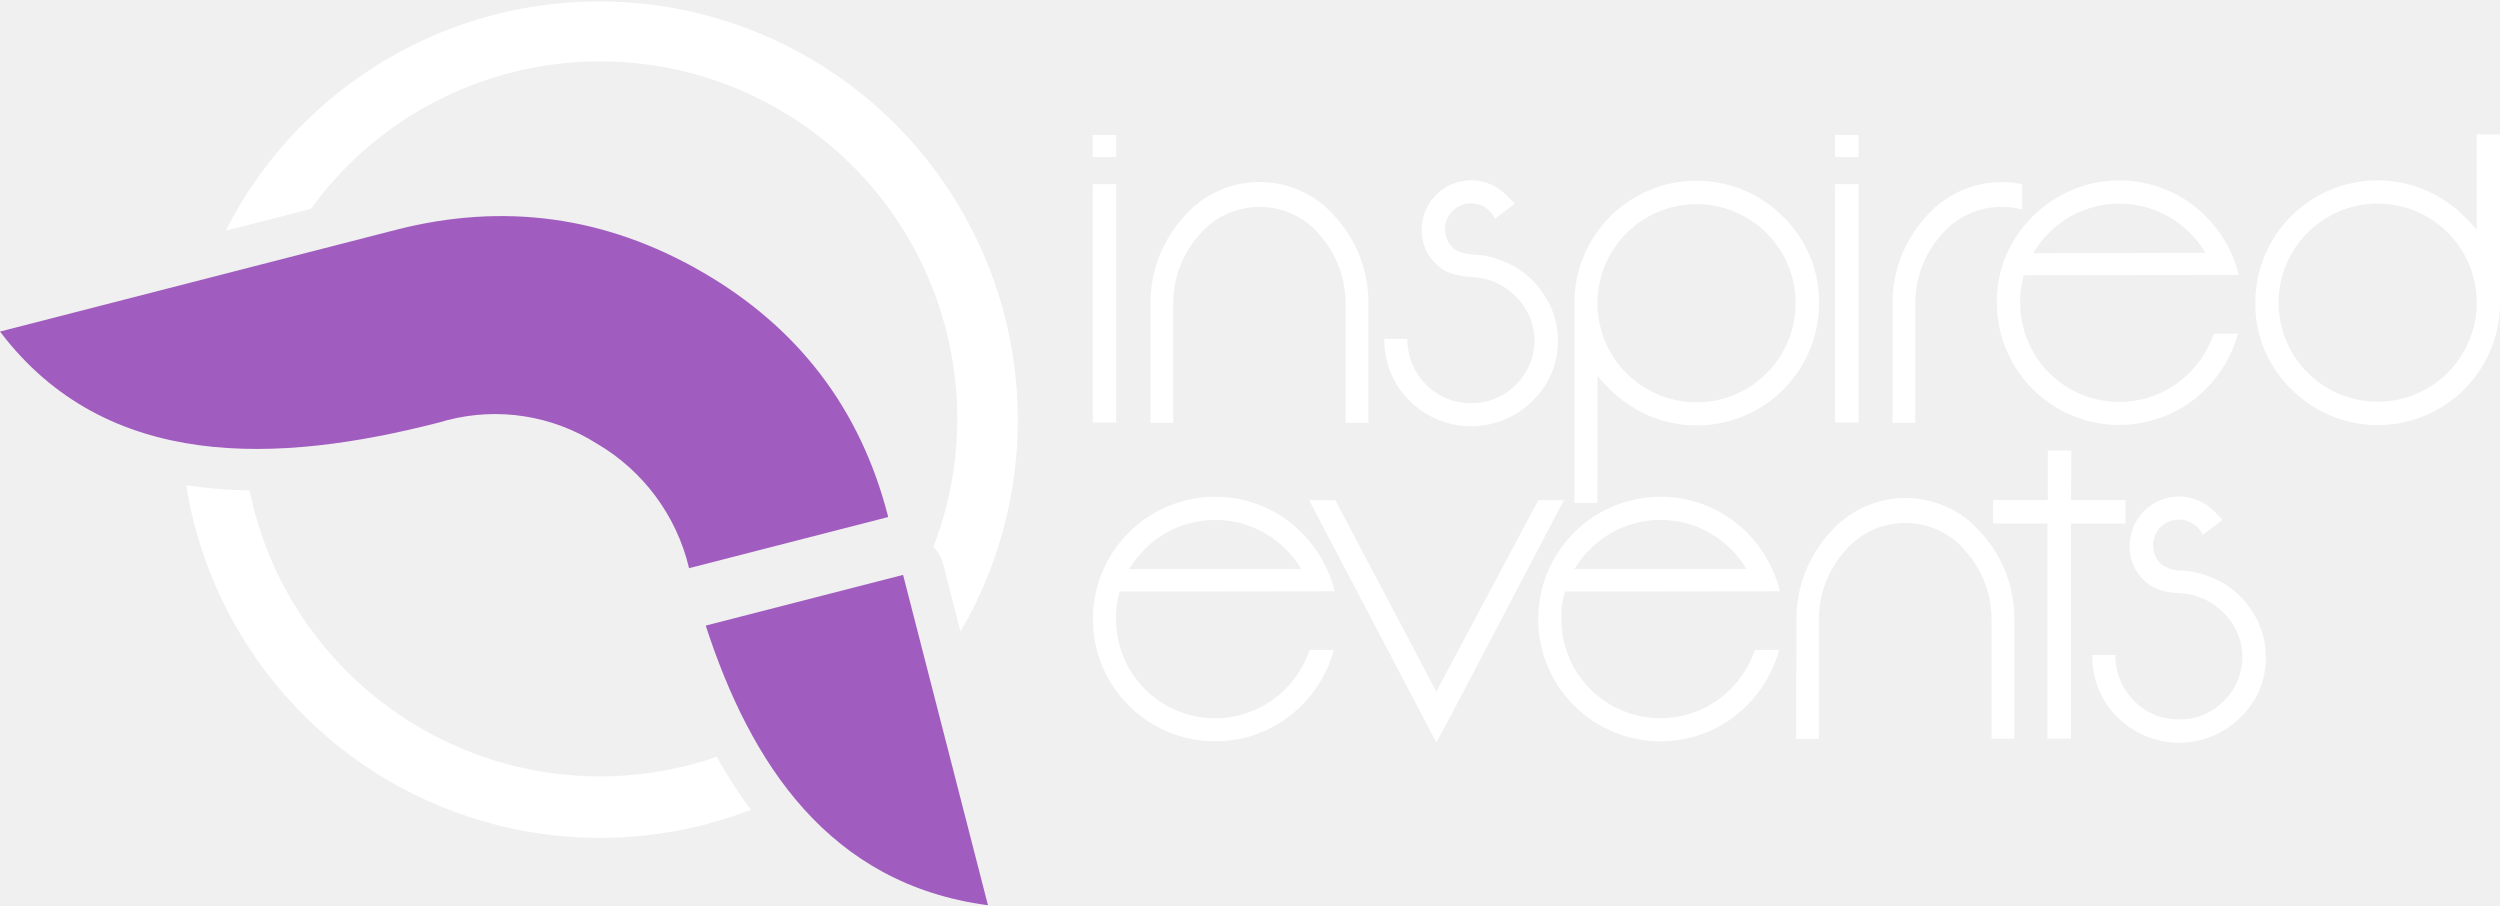
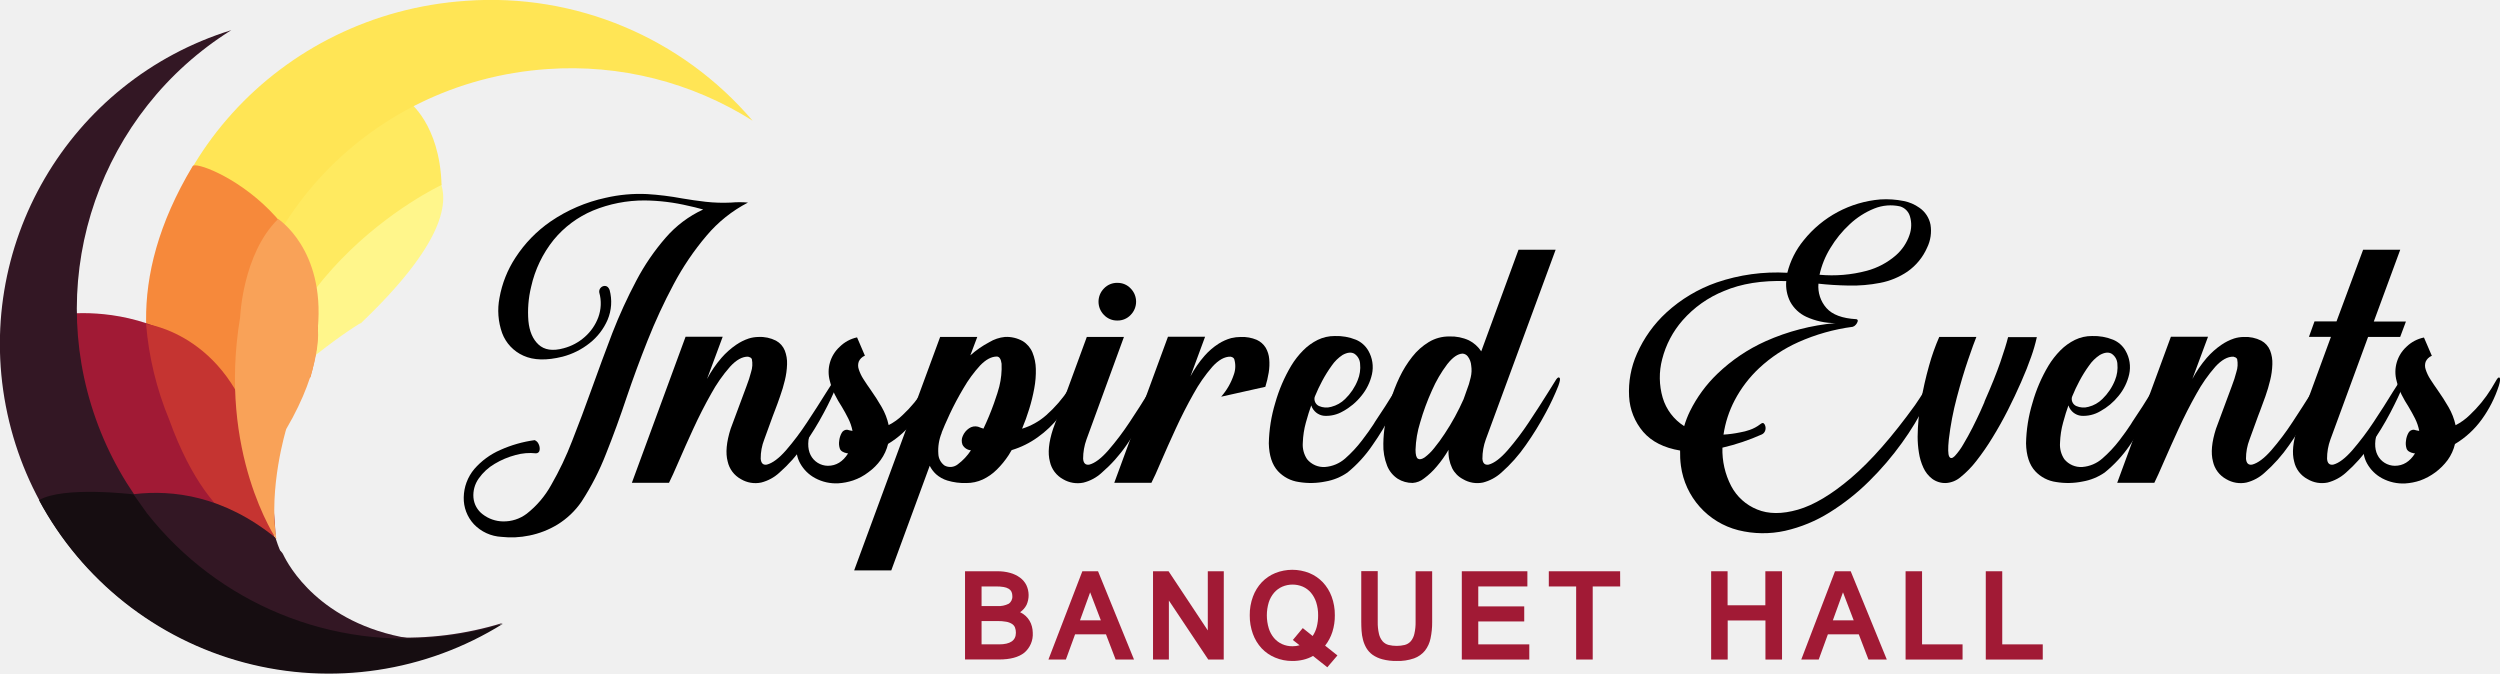
- <svg xmlns="http://www.w3.org/2000/svg" viewBox="0 0 454.14 164.44">
+ <svg xmlns="http://www.w3.org/2000/svg" viewBox="0 0 740.73 199.57">
  <defs>
-     <style>.cls-1{fill:#fff;}.cls-2{fill:#a05cbf;}</style>
+     <style>.cls-1{fill:#a11a35;}.cls-2{fill:#fff68b;}.cls-3{fill:#ffea60;}.cls-4{fill:#ffe555;}.cls-5{fill:#f6893b;}.cls-6{fill:#c53431;}.cls-7{fill:#331724;}.cls-8{fill:#160d11;}.cls-9{fill:#f9a258;}</style>
  </defs>
  <g id="Layer_2" data-name="Layer 2">
-     <g id="Capa_1" data-name="Capa 1">
-       <path class="cls-1" d="M202.76,28.52H198.5v-4h4.26Zm0,48.23H198.5V33.45h4.26Z" />
-       <path class="cls-1" d="M209,55.2a23.16,23.16,0,0,1,5.87-15.61,18.13,18.13,0,0,1,27.87,0,23.06,23.06,0,0,1,5.84,15.65V76.81h-4.14V55.26a18.65,18.65,0,0,0-4.67-12.53,14.07,14.07,0,0,0-10.95-5.14,14.24,14.24,0,0,0-11,5.11,18.67,18.67,0,0,0-4.7,12.47V76.81H209Z" />
-       <path class="cls-1" d="M267.2,36.94a4.51,4.51,0,0,0-3.32,1.38,4.68,4.68,0,0,0,0,6.64c.71.73,2,1.17,3.94,1.29a15,15,0,0,1,5.08,1.14A15.31,15.31,0,0,1,280.12,53a15,15,0,0,1,2.88,8.9,14.81,14.81,0,0,1-4.64,10.95,15.82,15.82,0,0,1-22.17.09,15.51,15.51,0,0,1-4.72-11.4h4.19a11.61,11.61,0,0,0,3.5,8.43,11.22,11.22,0,0,0,8.07,3.26,11.06,11.06,0,0,0,8.13-3.35,11.16,11.16,0,0,0,0-16,11.74,11.74,0,0,0-7.78-3.55c-2.9-.15-5-.79-6.22-1.94a4.73,4.73,0,0,1-.5-.44,8.37,8.37,0,0,1-2.61-6.28,9,9,0,0,1,8.92-8.92,8.85,8.85,0,0,1,6.37,2.61L275.19,37l-3.61,2.73a4.55,4.55,0,0,0-1-1.38A4.69,4.69,0,0,0,267.2,36.94Z" />
-       <path class="cls-1" d="M290.19,91.37H286V55.06a22.19,22.19,0,0,1,37.9-15.71,21.56,21.56,0,0,1,6.54,15.71,22.21,22.21,0,0,1-37.93,15.7,25.58,25.58,0,0,1-2.29-2.46Zm36-36.31A18,18,0,1,0,295.45,67.8a18,18,0,0,0,30.74-12.74Z" />
-       <path class="cls-1" d="M337.61,28.52h-4.26v-4h4.26Zm0,48.23h-4.26V33.45h4.26Z" />
-       <path class="cls-1" d="M367.35,38.06a14.39,14.39,0,0,0-3.73-.47,14.24,14.24,0,0,0-11,5.11,18.67,18.67,0,0,0-4.7,12.47V76.81h-4.13V55.2a23.07,23.07,0,0,1,5.87-15.61,18.22,18.22,0,0,1,17.67-6.14Z" />
-       <path class="cls-1" d="M367.62,50a16.87,16.87,0,0,0-.65,5,18,18,0,0,0,30.74,12.74,18.49,18.49,0,0,0,4.43-7.13h4.4a22.71,22.71,0,0,1-5.87,10.09A22.23,22.23,0,0,1,362.74,55a21.53,21.53,0,0,1,6.55-15.71,22.17,22.17,0,0,1,31.41,0,23,23,0,0,1,6,10.66Zm33-4.08a16.5,16.5,0,0,0-2.88-3.67,18.06,18.06,0,0,0-25.48,0A16.5,16.5,0,0,0,369.35,46Z" />
-       <path class="cls-1" d="M449.91,24.41h4.23V55a22.19,22.19,0,0,1-37.9,15.7A21.51,21.51,0,0,1,409.69,55a22.21,22.21,0,0,1,37.93-15.71,24,24,0,0,1,2.29,2.47ZM413.92,55a18,18,0,1,0,30.74-12.74A18,18,0,0,0,413.92,55Z" />
-       <path class="cls-1" d="M203.37,107.46a16.89,16.89,0,0,0-.64,5,18,18,0,0,0,30.74,12.74,18.42,18.42,0,0,0,4.43-7.13h4.4a22.74,22.74,0,0,1-5.87,10.1,22.2,22.2,0,1,1-31.38-31.42,22.2,22.2,0,0,1,31.41,0,23,23,0,0,1,6,10.66Zm33-4.08a16.41,16.41,0,0,0-2.87-3.67,18.07,18.07,0,0,0-25.49,0,16.11,16.11,0,0,0-2.87,3.67Z" />
-       <path class="cls-1" d="M237.81,90.87h4.76l18.35,34.76,18.52-34.76h4.64l-20.46,39v0l-2.7,5-2.53-4.81Z" />
-       <path class="cls-1" d="M284.26,107.46a16.89,16.89,0,0,0-.64,5,18,18,0,0,0,30.73,12.74,18.33,18.33,0,0,0,4.44-7.13h4.4a22.74,22.74,0,0,1-5.87,10.1,22.2,22.2,0,1,1-31.38-31.42,22.2,22.2,0,0,1,31.41,0,23,23,0,0,1,6,10.66Zm33-4.08a16.5,16.5,0,0,0-2.88-3.67,18.06,18.06,0,0,0-25.48,0,16.5,16.5,0,0,0-2.88,3.67Z" />
-       <path class="cls-1" d="M326.34,112.63A23.07,23.07,0,0,1,332.21,97a18.11,18.11,0,0,1,27.86,0,23,23,0,0,1,5.84,15.65v21.54h-4.14V112.69a18.61,18.61,0,0,0-4.67-12.54,14.11,14.11,0,0,0-11-5.14,14.31,14.31,0,0,0-11,5.11,18.64,18.64,0,0,0-4.69,12.48v21.63h-4.14Z" />
-       <path class="cls-1" d="M376.22,90.84h9.89V95.1h-9.89v39.08h-4.29V95.1h-9.86V90.84H372v-9h4.26Z" />
-       <path class="cls-1" d="M395.8,94.37a4.69,4.69,0,0,0-3.32,8,6,6,0,0,0,3.94,1.29,14.81,14.81,0,0,1,5.08,1.15,15.23,15.23,0,0,1,7.22,5.63,15,15,0,0,1,2.88,8.9,14.78,14.78,0,0,1-4.64,11,15.82,15.82,0,0,1-22.17.09A15.49,15.49,0,0,1,380.07,119h4.19a11.6,11.6,0,0,0,3.5,8.42,11.18,11.18,0,0,0,8.07,3.26,11,11,0,0,0,8.13-3.34,11.16,11.16,0,0,0,0-16,11.7,11.7,0,0,0-7.78-3.56c-2.9-.14-5-.79-6.22-1.93-.26-.21-.41-.36-.5-.44a8.4,8.4,0,0,1-2.61-6.29,9,9,0,0,1,8.92-8.92,8.85,8.85,0,0,1,6.37,2.61l1.62,1.62-3.61,2.73a4.55,4.55,0,0,0-1-1.38A4.69,4.69,0,0,0,395.8,94.37Z" />
-       <path class="cls-1" d="M130.19,137.47q-2.88,1-5.89,1.73A65,65,0,0,1,45.86,91.46c-.19-.79-.36-1.58-.52-2.37a83.41,83.41,0,0,1-11.52-.94c.32,2,.71,4,1.2,5.95a76.13,76.13,0,0,0,101.38,53A84.56,84.56,0,0,1,130.19,137.47Z" />
-       <path class="cls-1" d="M56.47,37.94a64.89,64.89,0,0,1,113.1,61.37,7.52,7.52,0,0,1,1.78,3.25l3.13,12.17A76.06,76.06,0,1,0,41,41.91Z" />
-       <path class="cls-2" d="M161.31,93.76q-7.51-29.19-33.78-44.37T71.89,41.76L0,60.23H0c19.35,25.54,50.54,24,79.59,16.56l1.65-.46a34.53,34.53,0,0,1,27.16,4.24,35.83,35.83,0,0,1,16.74,22.49l0,.16,36.17-9.29Z" />
-       <path class="cls-2" d="M164.05,104.43l-35.85,9.21c8.11,25,22.4,47,51.27,50.8Z" />
+     <g id="Layer_1-2" data-name="Layer 1">
+       <path d="M209.36,69.81a80.48,80.48,0,0,0-9.78,14.44,162,162,0,0,0-7.72,16.68q-3.41,8.59-6.1,16.53-3,9-6.2,17a77.09,77.09,0,0,1-7.25,14.16,23.74,23.74,0,0,1-7.1,6.78,25.85,25.85,0,0,1-8.4,3.28,26.27,26.27,0,0,1-8.22.39,12.18,12.18,0,0,1-8.19-3.76,11.29,11.29,0,0,1-3-7.93,13.39,13.39,0,0,1,3.14-8.42,21.58,21.58,0,0,1,7.7-5.64,36.84,36.84,0,0,1,10.18-2.91,2.19,2.19,0,0,1,1.18,1.18,3,3,0,0,1,.29,1.73,1.08,1.08,0,0,1-1.06,1,15.91,15.91,0,0,0-6.07.5,23.75,23.75,0,0,0-6.2,2.61,15.07,15.07,0,0,0-4.72,4.34,8.57,8.57,0,0,0-1.56,5.7,6.94,6.94,0,0,0,2.76,4.93,10.08,10.08,0,0,0,6,2.09,11.27,11.27,0,0,0,7-2.26,28,28,0,0,0,7.28-8.55,92.58,92.58,0,0,0,6.19-13q2.91-7.38,5.85-15.59t6.07-16.41a146.7,146.7,0,0,1,7.08-15.48,66.22,66.22,0,0,1,8.75-12.8,32.88,32.88,0,0,1,11.09-8.33c-.86-.24-1.68-.45-2.46-.65s-1.39-.33-1.82-.41A58.65,58.65,0,0,0,191,59.39a39.82,39.82,0,0,0-15.32,3,30.27,30.27,0,0,0-11.6,8.63,34,34,0,0,0-6.72,14,31.88,31.88,0,0,0-.8,10.07c.3,3.08,1.28,5.41,3,7s4.17,2,7.46,1.09a15.32,15.32,0,0,0,6.25-3.35,14.43,14.43,0,0,0,4-5.81,11.94,11.94,0,0,0,.29-7.34,1.65,1.65,0,0,1,.5-1.5,1.61,1.61,0,0,1,1.38-.44c.51.08.9.47,1.18,1.17a13.6,13.6,0,0,1-.59,8.84,17.76,17.76,0,0,1-5.34,6.93,21.61,21.61,0,0,1-8,4q-7.09,1.77-11.6-.29a11.87,11.87,0,0,1-6.31-6.7A19.87,19.87,0,0,1,148,88.22a31.92,31.92,0,0,1,4.73-11.89,38.4,38.4,0,0,1,10.42-10.72,46.15,46.15,0,0,1,16.29-7,45,45,0,0,1,12.25-1.11,85,85,0,0,1,10.42,1.29q3.46.59,7,1a47.43,47.43,0,0,0,7.51.23,27.72,27.72,0,0,1,5,0A40.08,40.08,0,0,0,209.36,69.81Z" />
+       <path d="M224.74,99.84a10.27,10.27,0,0,1,5.17,1.09,5.83,5.83,0,0,1,2.61,2.91,10.13,10.13,0,0,1,.68,4.1,22.77,22.77,0,0,1-.65,4.73,44.67,44.67,0,0,1-1.41,4.73c-.55,1.52-1,2.91-1.52,4.17-.24.62-.45,1.19-.65,1.7l-2.52,6.93a15.18,15.18,0,0,0-1.06,5.72c.12,1.35.72,1.93,1.82,1.74q2.52-.65,5.67-4.23a78.7,78.7,0,0,0,6.28-8.34q3.14-4.75,5.72-8.92c.9-1.45,1.71-2.71,2.41-3.76.39-.59.71-.74.94-.44s.12,1.08-.35,2.37a84.07,84.07,0,0,1-3.76,7.9,88.6,88.6,0,0,1-5.93,9.63,44.77,44.77,0,0,1-7.28,8.19,12.43,12.43,0,0,1-5.37,2.91,8.35,8.35,0,0,1-6-1,7.87,7.87,0,0,1-3.94-5.25q-1-3.74.88-9.66l4.7-12.63a.38.38,0,0,1,.06-.17,34.61,34.61,0,0,0,1.29-4,7.59,7.59,0,0,0,.24-3.87,1.05,1.05,0,0,0-.5-.5,2.84,2.84,0,0,0-.62-.21q-2.58-.06-5.37,3a44.68,44.68,0,0,0-5.58,8q-2.79,4.94-5.26,10.31t-4.34,9.71q-1.87,4.35-2.88,6.35h-11l15.91-43.28h11l-4.64,12.51a33.88,33.88,0,0,1,4.26-6.23,22.85,22.85,0,0,1,4.29-3.84,15.11,15.11,0,0,1,3.79-1.91A10,10,0,0,1,224.74,99.84Z" />
+       <path d="M239.8,125.94a1.46,1.46,0,0,1,.27.41,2.76,2.76,0,0,1,.18.53,2.82,2.82,0,0,1,.05.38q-1.58,4.63-.14,7.55a5.79,5.79,0,0,0,5.14,3.2c2.42,0,4.44-1.2,6-3.7H251c-1.21-.24-1.94-.71-2.17-1.41a4.85,4.85,0,0,1-.18-2.29,6,6,0,0,1,.74-2.35,1.76,1.76,0,0,1,1.61-.94,10.2,10.2,0,0,0,1.59.35,14,14,0,0,0-1.24-3.64c-.58-1.17-1.23-2.35-1.93-3.52a35.82,35.82,0,0,1-2.06-3.58,19.3,19.3,0,0,1-1.47-4,10.09,10.09,0,0,1,2.94-10.21,10.39,10.39,0,0,1,5.11-2.76l2.34,5.46h-.11a3.37,3.37,0,0,0-1.73,1.73,3.48,3.48,0,0,0,0,2.26,12.2,12.2,0,0,0,1.38,2.91c.64,1,1.38,2.12,2.2,3.26,1.13,1.6,2.2,3.28,3.2,5a18.38,18.38,0,0,1,2.08,5.37,16.62,16.62,0,0,0,4.17-3,37.91,37.91,0,0,0,6.4-7.81q.89-1.53,1.65-2.76c.39-.59.68-.74.88-.44s.09,1.08-.3,2.37a35.38,35.38,0,0,1-5.05,9.93,26.51,26.51,0,0,1-7.92,7.28,13.57,13.57,0,0,1-2.18,4.75,15.92,15.92,0,0,1-3.64,3.64,15.71,15.71,0,0,1-4.55,2.44,17.21,17.21,0,0,1-4.37.85,13,13,0,0,1-6.84-1.52,11,11,0,0,1-4.46-4.38,8.78,8.78,0,0,1-1-5.75,9.62,9.62,0,0,1,3.46-5.67A.22.22,0,0,1,239.8,125.94Z" />
+       <path d="M275.47,138l-11.39,31h-11l25.48-69.17h11l-2.06,5.46a27.85,27.85,0,0,1,5.61-3.9,11,11,0,0,1,4.67-1.56,9.71,9.71,0,0,1,5.25,1.24,7.23,7.23,0,0,1,2.88,3.37,13.49,13.49,0,0,1,1,4.87,27.43,27.43,0,0,1-.47,5.79,52.14,52.14,0,0,1-1.5,6.1,61.09,61.09,0,0,1-2.11,5.82,19.4,19.4,0,0,0,7.16-4,38.68,38.68,0,0,0,6.75-7.81c.67-1,1.26-1.94,1.76-2.76.43-.59.76-.74,1-.44s.09,1.08-.38,2.37a39.82,39.82,0,0,1-5.34,9.17,30.66,30.66,0,0,1-6.31,6,26.06,26.06,0,0,1-7.73,3.82c-.31.55-.6,1-.88,1.47a26,26,0,0,1-3.49,4.28,14.87,14.87,0,0,1-4.17,2.94,11.5,11.5,0,0,1-4.9,1.06,17.67,17.67,0,0,1-5.61-.74,9,9,0,0,1-3.35-1.88A8.68,8.68,0,0,1,275.47,138Zm15.92-11a80.92,80.92,0,0,0,3.11-7.49q1.23-3.5,1.59-5a23.77,23.77,0,0,0,.67-6.75c-.18-1.37-.64-2.08-1.38-2.12-1.61,0-3.26.86-5,2.67a38.47,38.47,0,0,0-4.9,6.7c-1.57,2.64-2.92,5.19-4.06,7.63s-1.93,4.28-2.4,5.49v.12a13.74,13.74,0,0,0-1,6.19,4.46,4.46,0,0,0,1.85,3.5,3.58,3.58,0,0,0,3.9-.35,16.06,16.06,0,0,0,3.91-4.17,3.1,3.1,0,0,1-2.5-1.65,3.31,3.31,0,0,1,.09-2.61,5.09,5.09,0,0,1,1.82-2.23,3.2,3.2,0,0,1,2.7-.5A16,16,0,0,0,291.39,127Z" />
+       <path d="M321.92,130.2a16.8,16.8,0,0,0-1,5.72c.1,1.35.72,1.93,1.85,1.74q2.47-.65,5.61-4.23a80.1,80.1,0,0,0,6.31-8.34c2.12-3.17,4-6.15,5.7-8.92.9-1.45,1.7-2.71,2.4-3.76.44-.59.76-.74,1-.44s.09,1.08-.38,2.37a92.3,92.3,0,0,1-9.63,17.53,43.22,43.22,0,0,1-7.34,8.19A12.39,12.39,0,0,1,321,143a8.47,8.47,0,0,1-6-1,7.83,7.83,0,0,1-3.93-5.25q-1-3.74.94-9.66l10-27.25h11ZM335,85.46a5.58,5.58,0,0,1,0,7.86,5.24,5.24,0,0,1-3.9,1.65,5.31,5.31,0,0,1-4-1.65,5.58,5.58,0,0,1,0-7.86,5.31,5.31,0,0,1,4-1.65A5.24,5.24,0,0,1,335,85.46Z" />
+       <path d="M367.66,99.84a11,11,0,0,1,4.7.85A6.08,6.08,0,0,1,375,103a7.91,7.91,0,0,1,1.06,3.38,16.17,16.17,0,0,1-.15,4,30.71,30.71,0,0,1-1,4.23l-13.09,2.93a18.91,18.91,0,0,0,3.73-6.48,7.3,7.3,0,0,0,.14-4.67,1,1,0,0,0-.47-.5,2.19,2.19,0,0,0-.64-.21q-2.6-.06-5.38,3a45.2,45.2,0,0,0-5.57,8q-2.79,4.94-5.26,10.31t-4.34,9.71q-1.83,4.35-2.88,6.35h-11l15.91-43.28h11l-4.34,11.75a31.11,31.11,0,0,1,4.19-6.11,19.47,19.47,0,0,1,4.17-3.58,13.82,13.82,0,0,1,3.7-1.65A12.4,12.4,0,0,1,367.66,99.84Z" />
+       <path d="M399.25,140a16.23,16.23,0,0,1-6.55,2.67,21.55,21.55,0,0,1-7.84.15,10.41,10.41,0,0,1-6.22-3.23q-2.58-2.82-2.7-8.22a44.26,44.26,0,0,1,1.91-12,45.84,45.84,0,0,1,4.72-11,24.15,24.15,0,0,1,3.56-4.56,16,16,0,0,1,4.31-3.11,11.43,11.43,0,0,1,5.05-1.14,15.41,15.41,0,0,1,6.29,1.11,7.65,7.65,0,0,1,3.64,3.23,9.77,9.77,0,0,1,1.08,7,15.34,15.34,0,0,1-3.17,6.43,17.84,17.84,0,0,1-5.4,4.52,9.83,9.83,0,0,1-5.64,1.35,4.47,4.47,0,0,1-3.78-3.08q-.76,2.06-1.59,5.08a25.58,25.58,0,0,0-.91,6,7.68,7.68,0,0,0,1.26,4.84,6.33,6.33,0,0,0,5.37,2.32,10.18,10.18,0,0,0,5.91-2.5,36.74,36.74,0,0,0,5-5.37q2.18-2.85,3.41-4.78c.16-.28.31-.53.47-.77q3.16-4.69,5.7-8.86,1.35-2.17,2.4-3.82c.43-.59.76-.72,1-.41s.09,1.1-.38,2.35a79.69,79.69,0,0,1-3.64,8,81.31,81.31,0,0,1-5.87,9.72A37.72,37.72,0,0,1,399.25,140Zm-9.63-22.6-.12.35a2.34,2.34,0,0,0,1.3,2.55,5.34,5.34,0,0,0,3.64.24,9,9,0,0,0,4.11-2.32,15.91,15.91,0,0,0,3.72-5.55,10.06,10.06,0,0,0,.71-4.93,3.81,3.81,0,0,0-1.7-2.94c-.92-.53-2.09-.4-3.5.38a11.68,11.68,0,0,0-3.2,3.15,38.84,38.84,0,0,0-2.85,4.58A47,47,0,0,0,389.62,117.4Z" />
+       <path d="M440.23,130.2a16.49,16.49,0,0,0-1,5.72c.09,1.35.71,1.93,1.85,1.74q2.46-.65,5.6-4.23a80.11,80.11,0,0,0,6.32-8.34q3.16-4.75,5.75-8.92c.9-1.45,1.68-2.71,2.35-3.76.43-.59.75-.74,1-.44s.08,1.08-.38,2.37a74.67,74.67,0,0,1-3.7,7.9,90.2,90.2,0,0,1-5.93,9.63,44.77,44.77,0,0,1-7.28,8.19,12.91,12.91,0,0,1-5.41,2.91,8.29,8.29,0,0,1-5.93-1,7.4,7.4,0,0,1-3.2-3.23,11.23,11.23,0,0,1-1.08-5.46,33.46,33.46,0,0,1-3.47,4.9,21.48,21.48,0,0,1-3.75,3.55,6,6,0,0,1-3.41,1.36,8.19,8.19,0,0,1-4.43-1.24,8.28,8.28,0,0,1-3.12-3.81,16.42,16.42,0,0,1-1.14-6.58,38,38,0,0,1,.53-5.84,54.29,54.29,0,0,1,1.58-6.87,48.57,48.57,0,0,1,2.67-6.93,31.94,31.94,0,0,1,3.79-6.11,18.19,18.19,0,0,1,4.91-4.37,11.5,11.5,0,0,1,6.07-1.65,12.74,12.74,0,0,1,5.81,1.15,9.54,9.54,0,0,1,3.65,3.26L449.92,74h11Zm-5-16.38c.08-.24.26-.9.53-2a9,9,0,0,0,.15-3.49,5.07,5.07,0,0,0-1-2.7,2.13,2.13,0,0,0-1.53-.86q-2.16.06-4.58,3.15a38.11,38.11,0,0,0-4.52,7.75,68.9,68.9,0,0,0-3.49,9.48,30.39,30.39,0,0,0-1.38,8.1c0,1.49.24,2.38.73,2.67s1.15.16,2-.41a14.83,14.83,0,0,0,2.76-2.7,48,48,0,0,0,3.14-4.29q1.62-2.43,3.06-5.07c.95-1.77,1.81-3.49,2.55-5.17Z" />
+       <path d="M564.07,59.56a11.89,11.89,0,0,1,4.64,2,7.88,7.88,0,0,1,3.28,5,11.34,11.34,0,0,1-1,6.81,17,17,0,0,1-5.82,7.1,21.68,21.68,0,0,1-8.13,3.35,43.45,43.45,0,0,1-9.25.79c-3.17-.06-6.18-.24-9-.56a9.64,9.64,0,0,0,2.38,7.23q2.61,2.94,8.83,3.29a.47.47,0,0,1,.42.64,2.39,2.39,0,0,1-.56,1,1.88,1.88,0,0,1-.91.62,58.08,58.08,0,0,0-16.12,4.55,42.28,42.28,0,0,0-11.57,7.66,35.94,35.94,0,0,0-7.28,9.54,32,32,0,0,0-3.32,10.19,33.32,33.32,0,0,0,4.88-.65,17.08,17.08,0,0,0,2.85-.73,10.74,10.74,0,0,0,3.14-1.68c.43-.35.75-.45,1-.32a1.41,1.41,0,0,1,.5.79,2.3,2.3,0,0,1,0,1.35,1.87,1.87,0,0,1-1,1.18,64,64,0,0,1-11.69,3.93A23.21,23.21,0,0,0,512.93,144a15,15,0,0,0,7.69,6.95c3.36,1.39,7.4,1.41,12.09.06s10-4.5,15.8-9.45,12.13-12.13,18.9-21.52q1.47-2.12,2.82-4.35c.79-1.33,1.47-2.42,2.06-3.28.31-.39.57-.59.76-.59s.36.2.38.62a4.93,4.93,0,0,1-.5,1.9c-.55,1.41-1.33,3.16-2.34,5.23a83.4,83.4,0,0,1-7.05,11.63,88.43,88.43,0,0,1-9.72,11.36,66.45,66.45,0,0,1-11.74,9.28,42.72,42.72,0,0,1-13.15,5.43,30.35,30.35,0,0,1-13.89-.18,22.8,22.8,0,0,1-17-19.08,29,29,0,0,1-.24-4.52q-7.15-1.19-10.92-5.52a17.49,17.49,0,0,1-4.19-10.48,27.41,27.41,0,0,1,2.34-12.72,36.45,36.45,0,0,1,8.72-12.18,43,43,0,0,1,14.89-8.9,55,55,0,0,1,20.93-2.87,24.48,24.48,0,0,1,4.85-9.63,32.55,32.55,0,0,1,22.69-12.1A26.68,26.68,0,0,1,564.07,59.56Zm-63.36,62.3a39.81,39.81,0,0,1,8.19-11.16,50.49,50.49,0,0,1,14.24-9.6,64.89,64.89,0,0,1,20.67-5.37,20.47,20.47,0,0,1-8.66-1.88,10.39,10.39,0,0,1-4.73-4.46,11.39,11.39,0,0,1-1.17-6.11q-10.75-.34-18.44,2.94a32.41,32.41,0,0,0-12.27,8.69,27.84,27.84,0,0,0-6.05,11.51,21.4,21.4,0,0,0,.15,11.42,15,15,0,0,0,6.37,8.42A28.28,28.28,0,0,1,500.71,121.86Zm54.61-60.07a23.32,23.32,0,0,0-7.25,4.64,32,32,0,0,0-5.76,7.08,25.61,25.61,0,0,0-3.2,7.9,40.16,40.16,0,0,0,14-1.18,21.72,21.72,0,0,0,8.66-4.61,14,14,0,0,0,4-6,8.92,8.92,0,0,0,.15-5.46,4.35,4.35,0,0,0-2.91-3A12.94,12.94,0,0,0,555.32,61.79Z" />
+       <path d="M576.57,143.12a6.47,6.47,0,0,1-4.1-1.27,8.63,8.63,0,0,1-2.59-3.28,16.5,16.5,0,0,1-1.32-4.44,29.61,29.61,0,0,1-.38-4.75,61,61,0,0,1,1-10.46,101.55,101.55,0,0,1,2.4-10.62,63.27,63.27,0,0,1,3-8.46h11q-.76,1.83-2.44,6.73t-3.35,11.21a88.55,88.55,0,0,0-2.37,12.42q-.42,4.05.11,5.05c.36.66.9.62,1.65-.12a18.73,18.73,0,0,0,2.52-3.46q1.41-2.35,2.76-5c.9-1.8,1.68-3.41,2.32-4.82s1-2.33,1.21-2.76a.21.21,0,0,0,0-.12q3.06-6.92,4.7-11.68t2.29-7.4h8.52a47.82,47.82,0,0,1-1.68,5.82c-.8,2.3-1.79,4.82-3,7.54s-2.48,5.48-3.91,8.28-2.93,5.49-4.52,8.07a70.59,70.59,0,0,1-4.78,6.93,28.48,28.48,0,0,1-4.73,4.85A7.35,7.35,0,0,1,576.57,143.12Z" />
+       <path d="M623.61,140a16.35,16.35,0,0,1-6.55,2.67,21.56,21.56,0,0,1-7.84.15,10.38,10.38,0,0,1-6.22-3.23q-2.58-2.82-2.7-8.22a43.87,43.87,0,0,1,1.91-12,45.44,45.44,0,0,1,4.72-11,24.52,24.52,0,0,1,3.55-4.56,16,16,0,0,1,4.32-3.11,11.43,11.43,0,0,1,5.05-1.14,15.36,15.36,0,0,1,6.28,1.11,7.56,7.56,0,0,1,3.64,3.23,9.73,9.73,0,0,1,1.09,7,15.46,15.46,0,0,1-3.17,6.43,18,18,0,0,1-5.4,4.52,9.83,9.83,0,0,1-5.64,1.35,4.48,4.48,0,0,1-3.79-3.08q-.76,2.06-1.58,5.08a25.58,25.58,0,0,0-.91,6,7.68,7.68,0,0,0,1.26,4.84,6.33,6.33,0,0,0,5.37,2.32,10.16,10.16,0,0,0,5.9-2.5,36.82,36.82,0,0,0,5.05-5.37q2.17-2.85,3.41-4.78c.15-.28.31-.53.47-.77q3.17-4.69,5.69-8.86c.9-1.45,1.71-2.72,2.41-3.82.43-.59.75-.72,1-.41s.09,1.1-.38,2.35A86.36,86.36,0,0,1,631,132,38,38,0,0,1,623.61,140ZM614,117.4l-.12.35a2.32,2.32,0,0,0,1.29,2.55,5.35,5.35,0,0,0,3.64.24,8.93,8.93,0,0,0,4.11-2.32,16,16,0,0,0,3.73-5.55,10.18,10.18,0,0,0,.71-4.93,3.82,3.82,0,0,0-1.71-2.94c-.92-.53-2.08-.4-3.49.38a11.55,11.55,0,0,0-3.2,3.15,37.57,37.57,0,0,0-2.85,4.58A47,47,0,0,0,614,117.4Z" />
+       <path d="M664.83,99.84a10.26,10.26,0,0,1,5.16,1.09,5.8,5.8,0,0,1,2.62,2.91,10.13,10.13,0,0,1,.67,4.1,22.12,22.12,0,0,1-.65,4.73,47.13,47.13,0,0,1-1.4,4.73q-.83,2.28-1.53,4.17c-.23.62-.45,1.19-.65,1.7l-2.52,6.93a15.59,15.59,0,0,0-1.06,5.72c.12,1.35.73,1.93,1.82,1.74q2.52-.65,5.67-4.23a77.37,77.37,0,0,0,6.28-8.34q3.13-4.75,5.73-8.92c.9-1.45,1.7-2.71,2.4-3.76.39-.59.71-.74.94-.44s.12,1.08-.35,2.37a84.07,84.07,0,0,1-3.76,7.9,88.6,88.6,0,0,1-5.93,9.63,44.77,44.77,0,0,1-7.28,8.19,12.38,12.38,0,0,1-5.37,2.91,8.35,8.35,0,0,1-6-1,7.87,7.87,0,0,1-3.94-5.25q-1-3.74.89-9.66l4.69-12.63a.38.38,0,0,1,.06-.17,34.61,34.61,0,0,0,1.29-4,7.59,7.59,0,0,0,.24-3.87,1.05,1.05,0,0,0-.5-.5,2.84,2.84,0,0,0-.62-.21q-2.58-.06-5.37,3a44.68,44.68,0,0,0-5.58,8q-2.79,4.94-5.25,10.31t-4.35,9.71q-1.87,4.35-2.87,6.35h-11l15.91-43.28h11l-4.64,12.51a33.88,33.88,0,0,1,4.25-6.23,22.85,22.85,0,0,1,4.29-3.84,15.11,15.11,0,0,1,3.79-1.91A10,10,0,0,1,664.83,99.84Z" />
+       <path d="M703.34,95.26h9.52l-1.71,4.58h-9.51L690.49,130.2a16.32,16.32,0,0,0-1,5.72c.09,1.35.71,1.93,1.85,1.74q2.46-.65,5.61-4.23a81.53,81.53,0,0,0,6.31-8.34q3.16-4.75,5.69-8.92c.9-1.45,1.71-2.71,2.41-3.76.43-.59.75-.74,1-.44s.09,1.08-.38,2.37c-.82,2.08-2.07,4.71-3.73,7.9a85.21,85.21,0,0,1-5.9,9.63,44.77,44.77,0,0,1-7.28,8.19,12.93,12.93,0,0,1-5.4,2.91,8.32,8.32,0,0,1-5.94-1,7.75,7.75,0,0,1-4-5.25q-1-3.74.91-9.66l10-27.25h-6.52l1.65-4.58h6.52L700.17,74h11Z" />
+       <path d="M704.08,125.94a1.26,1.26,0,0,1,.26.41,2.76,2.76,0,0,1,.18.53,2,2,0,0,1,.06.38q-1.59,4.63-.15,7.55a5.79,5.79,0,0,0,5.14,3.2c2.43,0,4.44-1.2,6-3.7h-.36c-1.21-.24-1.93-.71-2.17-1.41a5,5,0,0,1-.17-2.29,6,6,0,0,1,.73-2.35,1.76,1.76,0,0,1,1.61-.94,10.2,10.2,0,0,0,1.59.35,14,14,0,0,0-1.23-3.64c-.59-1.17-1.24-2.35-1.94-3.52a37.89,37.89,0,0,1-2.06-3.58,19.87,19.87,0,0,1-1.46-4,10.12,10.12,0,0,1,2.93-10.21A10.39,10.39,0,0,1,718.2,100l2.35,5.46h-.12a3.37,3.37,0,0,0-1.73,1.73,3.48,3.48,0,0,0,0,2.26,12.2,12.2,0,0,0,1.38,2.91c.65,1,1.38,2.12,2.2,3.26,1.14,1.6,2.2,3.28,3.2,5a18.7,18.7,0,0,1,2.09,5.37,17,17,0,0,0,4.17-3,38.24,38.24,0,0,0,6.4-7.81c.58-1,1.13-1.94,1.64-2.76.39-.59.68-.74.88-.44s.1,1.08-.29,2.37a35.65,35.65,0,0,1-5.05,9.93,26.66,26.66,0,0,1-7.93,7.28,13.37,13.37,0,0,1-2.17,4.75,17.65,17.65,0,0,1-8.19,6.08,17.36,17.36,0,0,1-4.38.85,13.09,13.09,0,0,1-6.84-1.52,11.07,11.07,0,0,1-4.46-4.38,8.85,8.85,0,0,1-1-5.75,9.64,9.64,0,0,1,3.47-5.67A.22.22,0,0,1,704.08,125.94Z" />
+       <path class="cls-1" d="M306,187.48a7.15,7.15,0,0,1-2.52,5.92q-2.52,2-7.48,2H285.93V169.26h9.58a13.59,13.59,0,0,1,3.81.49,8.92,8.92,0,0,1,2.92,1.41,6.13,6.13,0,0,1,1.87,2.22,7,7,0,0,1,.05,5.84,5.93,5.93,0,0,1-1.91,2.17,6.45,6.45,0,0,1,1.65,1.11,6.61,6.61,0,0,1,1.16,1.44,6.53,6.53,0,0,1,.69,1.69A7.56,7.56,0,0,1,306,187.48Zm-15.17-7.91h4.67a6.5,6.5,0,0,0,3.36-.68,2.51,2.51,0,0,0,1.09-2.29,3.08,3.08,0,0,0-.25-1.26,2.13,2.13,0,0,0-.81-.88,4.13,4.13,0,0,0-1.48-.53,12.69,12.69,0,0,0-2.22-.17h-4.36Zm0,11.35H296q5,0,5-3.44a4.22,4.22,0,0,0-.26-1.55,2.26,2.26,0,0,0-.9-1.07,4.56,4.56,0,0,0-1.69-.64,13.65,13.65,0,0,0-2.62-.21h-4.7Z" />
+       <path class="cls-1" d="M336,195.42h-5.45l-2.86-7.48h-9.15l-2.73,7.48h-5.17l10.05-26.16h4.65Zm-9.83-11.63L323,175.5l-3,8.29Z" />
+       <path class="cls-1" d="M362.58,195.42H358l-11.67-17.49v17.49h-4.7V169.26h4.61l11.62,17.53V169.26h4.74Z" />
+       <path class="cls-1" d="M396.27,194.2l-3,3.51-4.23-3.36a11.18,11.18,0,0,1-2.91,1.13,13.75,13.75,0,0,1-3.22.36,12.88,12.88,0,0,1-5.1-1,11.59,11.59,0,0,1-4-2.75,12.66,12.66,0,0,1-2.59-4.27,15.61,15.61,0,0,1-.93-5.51,15.3,15.3,0,0,1,.95-5.54,12.58,12.58,0,0,1,2.62-4.26,11.65,11.65,0,0,1,4-2.72,13.64,13.64,0,0,1,10.08,0,11.59,11.59,0,0,1,4,2.73,12.58,12.58,0,0,1,2.62,4.26,15.45,15.45,0,0,1,.94,5.52,15.72,15.72,0,0,1-.73,4.94,13.09,13.09,0,0,1-2.15,4.06Zm-7.34-5.76a8.73,8.73,0,0,0,1.21-2.7,13.25,13.25,0,0,0,.41-3.42,12.21,12.21,0,0,0-.57-3.87,8.48,8.48,0,0,0-1.58-2.86,6.81,6.81,0,0,0-2.39-1.77,7.8,7.8,0,0,0-6.07,0,6.8,6.8,0,0,0-2.43,1.79,8.21,8.21,0,0,0-1.59,2.87,13.33,13.33,0,0,0,0,7.68,8.28,8.28,0,0,0,1.56,2.88,6.87,6.87,0,0,0,2.41,1.81,7.33,7.33,0,0,0,3.05.63,7.44,7.44,0,0,0,2.12-.29l-2-1.57L386,186.1Z" />
+       <path class="cls-1" d="M413.79,195.84a15.49,15.49,0,0,1-4.2-.5,9.11,9.11,0,0,1-2.91-1.33,6.6,6.6,0,0,1-1.83-2,9.63,9.63,0,0,1-1-2.43,13.57,13.57,0,0,1-.43-2.65q-.09-1.37-.09-2.7v-15h4.88V184.2a14.52,14.52,0,0,0,.37,3.63,5.11,5.11,0,0,0,1.09,2.19,3.61,3.61,0,0,0,1.75,1.07,10.25,10.25,0,0,0,4.8,0A3.57,3.57,0,0,0,418,190a5.11,5.11,0,0,0,1.06-2.18,14.38,14.38,0,0,0,.37-3.62V169.26h4.91v15a22.54,22.54,0,0,1-.48,4.88,8.76,8.76,0,0,1-1.66,3.65,7.41,7.41,0,0,1-3.21,2.27A14.26,14.26,0,0,1,413.79,195.84Z" />
+       <path class="cls-1" d="M453.12,195.42h-20V169.26h19.43v4.5H438v5.91h13.62v4.46H438v6.79h15.12Z" />
+       <path class="cls-1" d="M480.05,173.76h-8.14v21.66H467V173.76h-8.1v-4.5h21.13Z" />
+       <path class="cls-1" d="M528,195.42h-4.91V183.84H511.9v11.58H507V169.26h4.87v10.08h11.19V169.26H528Z" />
+       <path class="cls-1" d="M559.05,195.42h-5.44l-2.87-7.48h-9.15l-2.72,7.48H533.7l10-26.16h4.65Zm-9.82-11.63-3.17-8.29-3,8.29Z" />
+       <path class="cls-1" d="M581.49,195.42H564.61V169.26h4.88v21.66h12Z" />
+       <path class="cls-1" d="M605.25,195.42H588.37V169.26h4.88v21.66h12Z" />
+       <path class="cls-2" d="M115.89,44.34s40.27,4.65-9.27,51.72c4.45-3.36-22,13.15-32.15,28.29C74.47,124.35,85.81,65.43,115.89,44.34Z" />
+       <path class="cls-3" d="M76.11,145.46s-16.6-48,9-82.9c0,0,5.64-14.59,36-32.43,0,0,9.19,6.65,9.72,24.67C130.78,54.8,69.89,83.25,76.11,145.46Z" />
+       <path class="cls-4" d="M70.19,122.14c-3.53-52.51,37.69-98,92.07-101.68A100.57,100.57,0,0,1,223,35.77,101.82,101.82,0,0,0,138.12.24C82.56,4,40.43,50.49,44,104.14c2.45,36.5,23.06,68.85,55,83.38C81.26,171.62,71.88,147.39,70.19,122.14Z" />
+       <path class="cls-5" d="M57.08,49.24C58.25,46.5,104.83,65.7,92,111.76c0,0-16.31,10.38-13,46.85C78.94,158.61,16.29,117.23,57.08,49.24Z" />
+       <path class="cls-1" d="M19.4,93.06s58.78-8.3,62.24,65.35L58.13,168.92S36.69,153.22,36,151.15s-8.71-26.55-9.18-27.94c-2.11-6.17-7.42-7.33-5.69-9.75S19.4,93.06,19.4,93.06Z" />
+       <path class="cls-6" d="M43.28,96s26.34,3.11,33.44,38.43c0,0,1.2,18.58,5,25.37,0,0-18.43,1-31.58-35.44A94.14,94.14,0,0,1,43.28,96Z" />
+       <path class="cls-7" d="M21.13,152.16s29.74-17.76,60.51,7.18c0,0,13.2,48,62.3,27.82C143.94,187.16,68.5,216.05,21.13,152.16Z" />
+       <path class="cls-7" d="M109.63,198.57a97.05,97.05,0,0,0,39.31-14,98.47,98.47,0,0,1-16.63,3.59A97.4,97.4,0,0,1,68.54,8.93a97.39,97.39,0,0,0,41.09,189.64Z" />
+       <path class="cls-7" d="M24.48,153.12c5.77-4.19,19.26-10,42.4,1.39a2.72,2.72,0,0,0,.47.19c1.59.51,11.1,3.65,16,8.78a3.19,3.19,0,0,1,.59.87c1.43,3,10.67,20.34,37.19,24.79a3.43,3.43,0,0,1,.68,6.59h0a3.39,3.39,0,0,1-1.64.2L103,193.86a4.21,4.21,0,0,1-.49-.09l-34.42-9.43a3.52,3.52,0,0,1-.51-.19l-21.89-9.94a3.5,3.5,0,0,1-.62-.37L24.48,158.65A3.43,3.43,0,0,1,24.48,153.12Z" />
+       <path class="cls-8" d="M132.33,188.42A97.32,97.32,0,0,1,43.49,152a41,41,0,0,1-22.46.26,39.16,39.16,0,0,1-9.48-4.07A97.45,97.45,0,0,0,149,184.83,98.26,98.26,0,0,1,132.33,188.42Z" />
+       <path class="cls-8" d="M43.49,152l-3.92-5.52s-20.85-2.53-28,1.71c0,0,6.58,5.54,7.1,6.32s11.28,3,12.18,3,7.65.26,8.43,0S43.49,152,43.49,152Z" />
+       <path class="cls-9" d="M82.41,64.88s13.93,9,11.76,32.37c0,0,1.62,11.17-9.37,29.89,0,0-5.34,17.47-2.9,32.65,0,0-17.46-25.68-10.75-65.76C71.15,94,71.86,75.23,82.41,64.88Z" />
    </g>
  </g>
</svg>
